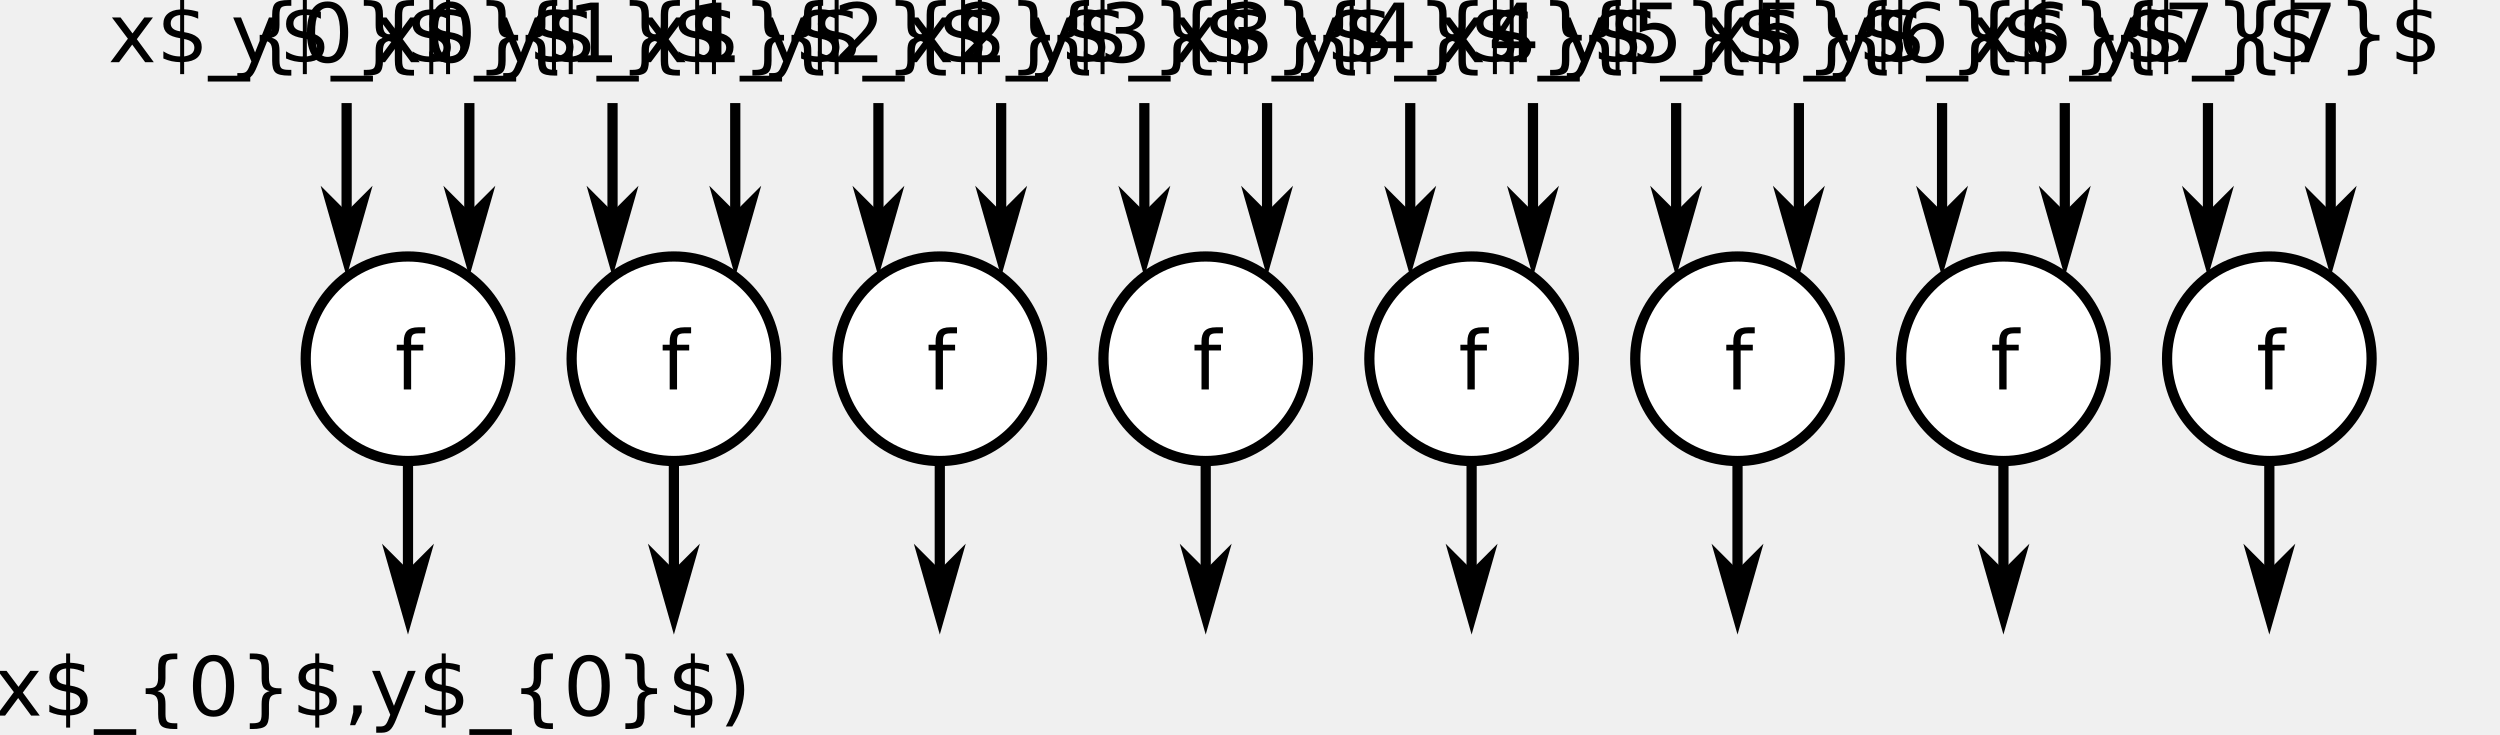
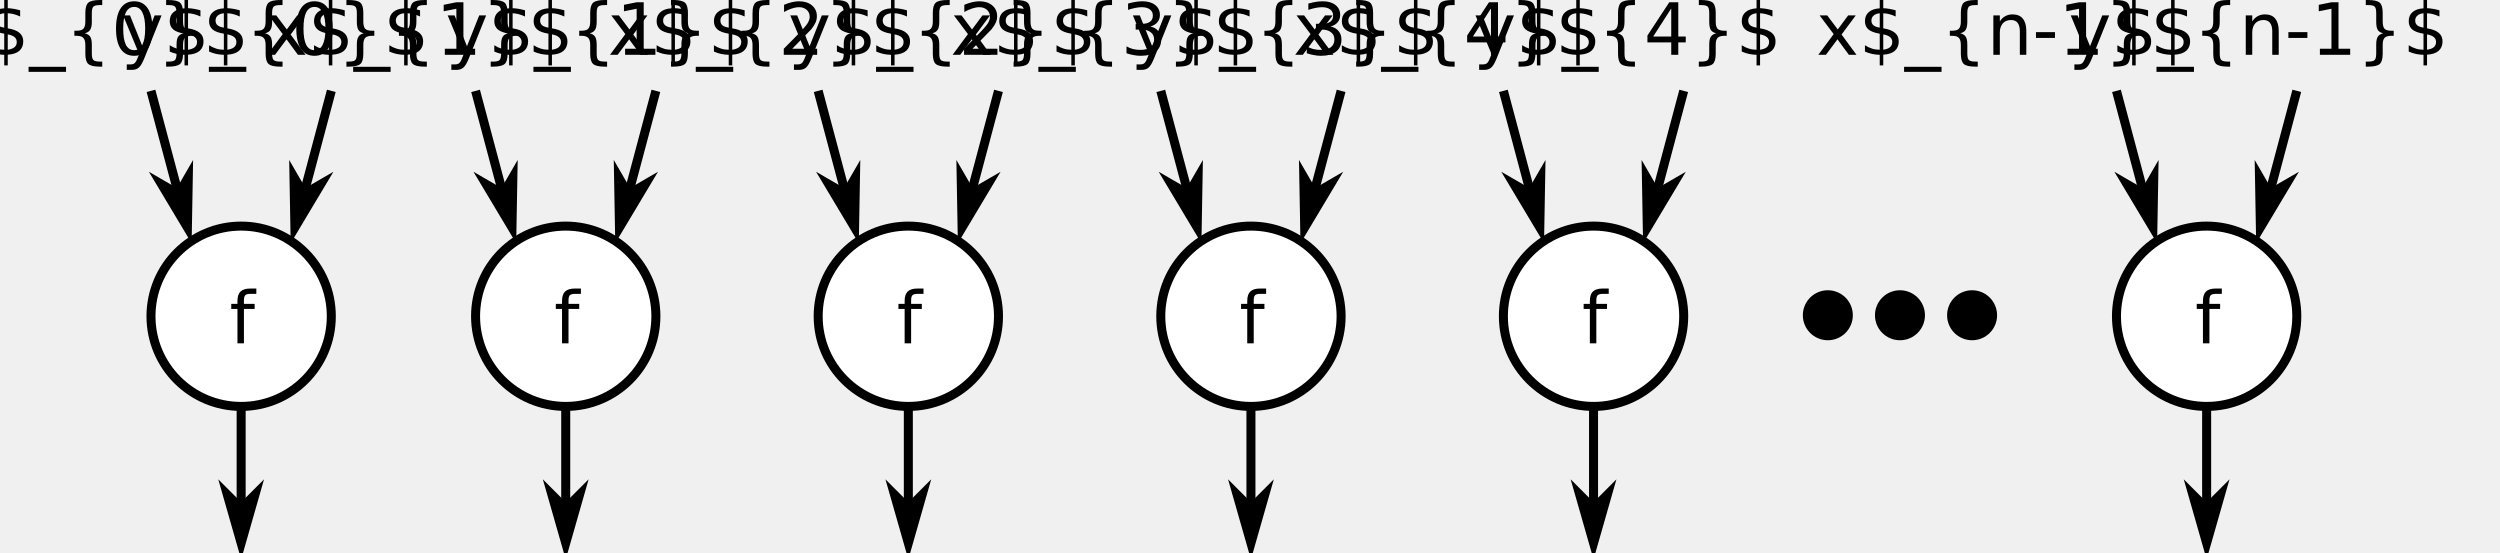
- <svg xmlns="http://www.w3.org/2000/svg" width="244.446" height="71.857" id="svg2" version="1.1">
+ <svg xmlns="http://www.w3.org/2000/svg" width="277.285" height="61.328" id="svg2" version="1.1">
  <defs id="defs4">
    <marker orient="auto" refY="0" refX="0" id="Arrow1Lend" style="overflow:visible">
      <path id="path3769" d="M 0,0 5,-5 -12.5,0 5,5 0,0 z" style="fill-rule:evenodd;stroke:#000000;stroke-width:1pt;marker-start:none" transform="matrix(-0.8,0,0,-0.8,-10,0)" />
    </marker>
    <marker orient="auto" refY="0" refX="0" id="Arrow1Mend" style="overflow:visible">
      <path id="path3775" d="M 0,0 5,-5 -12.5,0 5,5 0,0 z" style="fill-rule:evenodd;stroke:#000000;stroke-width:1pt;marker-start:none" transform="matrix(-0.4,0,0,-0.4,-4,0)" />
    </marker>
  </defs>
-   <g id="layer1" transform="translate(-39.10838,-211.0216)">
-     <path transform="translate(39,154.2875)" d="m 50,91.812 c 0,5.523 -4.477,10 -10,10 -5.523,0 -10,-4.477 -10,-10 0,-5.523 4.477,-10 10,-10 5.523,0 10,4.477 10,10 z" id="path5543" style="fill:#ffffff;fill-opacity:1;fill-rule:nonzero;stroke:#000000;stroke-width:1;stroke-miterlimit:4;stroke-opacity:1;stroke-dasharray:none" />
-     <text id="text5545" y="249.1" x="77.714" style="font-size:8px;font-style:normal;font-weight:normal;line-height:125%;letter-spacing:0px;word-spacing:0px;fill:#000000;fill-opacity:1;stroke:none;font-family:Bitstream Vera Sans" xml:space="preserve">
-       <tspan y="249.1" x="77.714" id="tspan5547">f</tspan>
+   <g id="layer1" transform="translate(-38.25313,-211.0216)">
+     <path transform="translate(25,154.2875)" d="m 50,91.812 c 0,5.523 -4.477,10 -10,10 -5.523,0 -10,-4.477 -10,-10 0,-5.523 4.477,-10 10,-10 5.523,0 10,4.477 10,10 z" id="path5543" style="fill:#ffffff;fill-opacity:1;fill-rule:nonzero;stroke:#000000;stroke-width:1;stroke-miterlimit:4;stroke-opacity:1;stroke-dasharray:none" />
+     <text id="text5545" y="249.1" x="63.714" style="font-size:8px;font-style:normal;font-weight:normal;line-height:125%;letter-spacing:0px;word-spacing:0px;fill:#000000;fill-opacity:1;stroke:none;font-family:Bitstream Vera Sans" xml:space="preserve">
+       <tspan y="249.1" x="63.714" id="tspan5547">f</tspan>
    </text>
-     <path id="path5549" d="m 73,221.1 0,15" style="fill:none;stroke:#000000;stroke-width:1;stroke-linecap:butt;stroke-linejoin:miter;stroke-miterlimit:4;stroke-opacity:1;stroke-dasharray:none;marker-end:url(#Arrow1Mend)" />
-     <path style="fill:none;stroke:#000000;stroke-width:1;stroke-linecap:butt;stroke-linejoin:miter;stroke-miterlimit:4;stroke-opacity:1;stroke-dasharray:none;marker-end:url(#Arrow1Mend)" d="m 79,256.1 0,15" id="path5551" />
-     <text xml:space="preserve" style="font-size:8px;font-style:normal;font-weight:normal;text-align:center;line-height:125%;letter-spacing:0px;word-spacing:0px;text-anchor:middle;fill:#000000;fill-opacity:1;stroke:none;font-family:Bitstream Vera Sans" x="73.124" y="217.1" id="text6166">
-       <tspan id="tspan6168" x="73.124" y="217.1">x$_{0}$</tspan>
+     <path id="path5549" d="m 55,221.1 4,15" style="fill:none;stroke:#000000;stroke-width:1;stroke-linecap:butt;stroke-linejoin:miter;stroke-miterlimit:4;stroke-opacity:1;stroke-dasharray:none;marker-end:url(#Arrow1Mend)" />
+     <path style="fill:none;stroke:#000000;stroke-width:1;stroke-linecap:butt;stroke-linejoin:miter;stroke-miterlimit:4;stroke-opacity:1;stroke-dasharray:none;marker-end:url(#Arrow1Mend)" d="m 65,256.1 0,15" id="path5551" />
+     <text xml:space="preserve" style="font-size:8px;font-style:normal;font-weight:normal;text-align:center;line-height:125%;letter-spacing:0px;word-spacing:0px;text-anchor:middle;fill:#000000;fill-opacity:1;stroke:none;font-family:Bitstream Vera Sans" x="55.124" y="217.1" id="text6166">
+       <tspan id="tspan6168" x="55.124" y="217.1">x$_{0}$</tspan>
    </text>
-     <path style="fill:#ffffff;fill-opacity:1;fill-rule:nonzero;stroke:#000000;stroke-width:1;stroke-miterlimit:4;stroke-opacity:1;stroke-dasharray:none" id="path6412" d="m 50,91.812 c 0,5.523 -4.477,10 -10,10 -5.523,0 -10,-4.477 -10,-10 0,-5.523 4.477,-10 10,-10 5.523,0 10,4.477 10,10 z" transform="translate(65,154.2875)" />
-     <text xml:space="preserve" style="font-size:8px;font-style:normal;font-weight:normal;line-height:125%;letter-spacing:0px;word-spacing:0px;fill:#000000;fill-opacity:1;stroke:none;font-family:Bitstream Vera Sans" x="103.714" y="249.1" id="text6414">
-       <tspan id="tspan6416" x="103.714" y="249.1">f</tspan>
+     <text id="text6422" y="217.1" x="91.124" style="font-size:8px;font-style:normal;font-weight:normal;text-align:center;line-height:125%;letter-spacing:0px;word-spacing:0px;text-anchor:middle;fill:#000000;fill-opacity:1;stroke:none;font-family:Bitstream Vera Sans" xml:space="preserve">
+       <tspan y="217.1" x="91.124" id="tspan6424">x$_{1}$</tspan>
    </text>
-     <path style="fill:none;stroke:#000000;stroke-width:1;stroke-linecap:butt;stroke-linejoin:miter;stroke-miterlimit:4;stroke-opacity:1;stroke-dasharray:none;marker-end:url(#Arrow1Mend)" d="m 99,221.1 0,15" id="path6418" />
-     <path id="path6420" d="m 105,256.1 0,15" style="fill:none;stroke:#000000;stroke-width:1;stroke-linecap:butt;stroke-linejoin:miter;stroke-miterlimit:4;stroke-opacity:1;stroke-dasharray:none;marker-end:url(#Arrow1Mend)" />
-     <text id="text6422" y="217.1" x="99.124" style="font-size:8px;font-style:normal;font-weight:normal;text-align:center;line-height:125%;letter-spacing:0px;word-spacing:0px;text-anchor:middle;fill:#000000;fill-opacity:1;stroke:none;font-family:Bitstream Vera Sans" xml:space="preserve">
-       <tspan y="217.1" x="99.124" id="tspan6424">x$_{1}$</tspan>
+     <text id="text6506" y="217.1" x="267.124" style="font-size:8px;font-style:normal;font-weight:normal;text-align:center;line-height:125%;letter-spacing:0px;word-spacing:0px;text-anchor:middle;fill:#000000;fill-opacity:1;stroke:none;font-family:Bitstream Vera Sans" xml:space="preserve">
+       <tspan y="217.1" x="267.124" id="tspan6508">x$_{n-1}$</tspan>
    </text>
-     <path style="fill:#ffffff;fill-opacity:1;fill-rule:nonzero;stroke:#000000;stroke-width:1;stroke-miterlimit:4;stroke-opacity:1;stroke-dasharray:none" id="path6426" d="m 50,91.812 c 0,5.523 -4.477,10 -10,10 -5.523,0 -10,-4.477 -10,-10 0,-5.523 4.477,-10 10,-10 5.523,0 10,4.477 10,10 z" transform="translate(91,154.2875)" />
-     <text xml:space="preserve" style="font-size:8px;font-style:normal;font-weight:normal;line-height:125%;letter-spacing:0px;word-spacing:0px;fill:#000000;fill-opacity:1;stroke:none;font-family:Bitstream Vera Sans" x="129.714" y="249.1" id="text6428">
-       <tspan id="tspan6430" x="129.714" y="249.1">f</tspan>
+     <path style="fill:none;stroke:#000000;stroke-width:1;stroke-linecap:butt;stroke-linejoin:miter;stroke-miterlimit:4;stroke-opacity:1;stroke-dasharray:none;marker-end:url(#Arrow1Mend)" d="m 75,221.1 -4,15" id="path6587" />
+     <text id="text6589" y="217.1" x="75.12" style="font-size:8px;font-style:normal;font-weight:normal;text-align:center;line-height:125%;letter-spacing:0px;word-spacing:0px;text-anchor:middle;fill:#000000;fill-opacity:1;stroke:none;font-family:Bitstream Vera Sans" xml:space="preserve">
+       <tspan y="217.1" x="75.12" id="tspan6591">y$_{0}$</tspan>
    </text>
-     <path style="fill:none;stroke:#000000;stroke-width:1;stroke-linecap:butt;stroke-linejoin:miter;stroke-miterlimit:4;stroke-opacity:1;stroke-dasharray:none;marker-end:url(#Arrow1Mend)" d="m 125,221.1 0,15" id="path6432" />
-     <path id="path6434" d="m 131,256.1 0,15" style="fill:none;stroke:#000000;stroke-width:1;stroke-linecap:butt;stroke-linejoin:miter;stroke-miterlimit:4;stroke-opacity:1;stroke-dasharray:none;marker-end:url(#Arrow1Mend)" />
-     <text id="text6436" y="217.1" x="125.124" style="font-size:8px;font-style:normal;font-weight:normal;text-align:center;line-height:125%;letter-spacing:0px;word-spacing:0px;text-anchor:middle;fill:#000000;fill-opacity:1;stroke:none;font-family:Bitstream Vera Sans" xml:space="preserve">
-       <tspan y="217.1" x="125.124" id="tspan6438">x$_{2}$</tspan>
-     </text>
-     <path transform="translate(117,154.2875)" d="m 50,91.812 c 0,5.523 -4.477,10 -10,10 -5.523,0 -10,-4.477 -10,-10 0,-5.523 4.477,-10 10,-10 5.523,0 10,4.477 10,10 z" id="path6440" style="fill:#ffffff;fill-opacity:1;fill-rule:nonzero;stroke:#000000;stroke-width:1;stroke-miterlimit:4;stroke-opacity:1;stroke-dasharray:none" />
-     <text id="text6442" y="249.1" x="155.714" style="font-size:8px;font-style:normal;font-weight:normal;line-height:125%;letter-spacing:0px;word-spacing:0px;fill:#000000;fill-opacity:1;stroke:none;font-family:Bitstream Vera Sans" xml:space="preserve">
-       <tspan y="249.1" x="155.714" id="tspan6444">f</tspan>
-     </text>
-     <path id="path6446" d="m 151,221.1 0,15" style="fill:none;stroke:#000000;stroke-width:1;stroke-linecap:butt;stroke-linejoin:miter;stroke-miterlimit:4;stroke-opacity:1;stroke-dasharray:none;marker-end:url(#Arrow1Mend)" />
-     <path style="fill:none;stroke:#000000;stroke-width:1;stroke-linecap:butt;stroke-linejoin:miter;stroke-miterlimit:4;stroke-opacity:1;stroke-dasharray:none;marker-end:url(#Arrow1Mend)" d="m 157,256.1 0,15" id="path6448" />
-     <text xml:space="preserve" style="font-size:8px;font-style:normal;font-weight:normal;text-align:center;line-height:125%;letter-spacing:0px;word-spacing:0px;text-anchor:middle;fill:#000000;fill-opacity:1;stroke:none;font-family:Bitstream Vera Sans" x="151.124" y="217.1" id="text6450">
-       <tspan id="tspan6452" x="151.124" y="217.1">x$_{3}$</tspan>
-     </text>
-     <path style="fill:#ffffff;fill-opacity:1;fill-rule:nonzero;stroke:#000000;stroke-width:1;stroke-miterlimit:4;stroke-opacity:1;stroke-dasharray:none" id="path6454" d="m 50,91.812 c 0,5.523 -4.477,10 -10,10 -5.523,0 -10,-4.477 -10,-10 0,-5.523 4.477,-10 10,-10 5.523,0 10,4.477 10,10 z" transform="translate(143,154.2875)" />
-     <text xml:space="preserve" style="font-size:8px;font-style:normal;font-weight:normal;line-height:125%;letter-spacing:0px;word-spacing:0px;fill:#000000;fill-opacity:1;stroke:none;font-family:Bitstream Vera Sans" x="181.714" y="249.1" id="text6456">
-       <tspan id="tspan6458" x="181.714" y="249.1">f</tspan>
-     </text>
-     <path style="fill:none;stroke:#000000;stroke-width:1;stroke-linecap:butt;stroke-linejoin:miter;stroke-miterlimit:4;stroke-opacity:1;stroke-dasharray:none;marker-end:url(#Arrow1Mend)" d="m 177,221.1 0,15" id="path6460" />
-     <path id="path6462" d="m 183,256.1 0,15" style="fill:none;stroke:#000000;stroke-width:1;stroke-linecap:butt;stroke-linejoin:miter;stroke-miterlimit:4;stroke-opacity:1;stroke-dasharray:none;marker-end:url(#Arrow1Mend)" />
-     <text id="text6464" y="217.1" x="177.124" style="font-size:8px;font-style:normal;font-weight:normal;text-align:center;line-height:125%;letter-spacing:0px;word-spacing:0px;text-anchor:middle;fill:#000000;fill-opacity:1;stroke:none;font-family:Bitstream Vera Sans" xml:space="preserve">
-       <tspan y="217.1" x="177.124" id="tspan6466">x$_{4}$</tspan>
-     </text>
-     <path transform="translate(169,154.2875)" d="m 50,91.812 c 0,5.523 -4.477,10 -10,10 -5.523,0 -10,-4.477 -10,-10 0,-5.523 4.477,-10 10,-10 5.523,0 10,4.477 10,10 z" id="path6468" style="fill:#ffffff;fill-opacity:1;fill-rule:nonzero;stroke:#000000;stroke-width:1;stroke-miterlimit:4;stroke-opacity:1;stroke-dasharray:none" />
-     <text id="text6470" y="249.1" x="207.714" style="font-size:8px;font-style:normal;font-weight:normal;line-height:125%;letter-spacing:0px;word-spacing:0px;fill:#000000;fill-opacity:1;stroke:none;font-family:Bitstream Vera Sans" xml:space="preserve">
-       <tspan y="249.1" x="207.714" id="tspan6472">f</tspan>
-     </text>
-     <path id="path6474" d="m 203,221.1 0,15" style="fill:none;stroke:#000000;stroke-width:1;stroke-linecap:butt;stroke-linejoin:miter;stroke-miterlimit:4;stroke-opacity:1;stroke-dasharray:none;marker-end:url(#Arrow1Mend)" />
-     <path style="fill:none;stroke:#000000;stroke-width:1;stroke-linecap:butt;stroke-linejoin:miter;stroke-miterlimit:4;stroke-opacity:1;stroke-dasharray:none;marker-end:url(#Arrow1Mend)" d="m 209,256.1 0,15" id="path6476" />
-     <text xml:space="preserve" style="font-size:8px;font-style:normal;font-weight:normal;text-align:center;line-height:125%;letter-spacing:0px;word-spacing:0px;text-anchor:middle;fill:#000000;fill-opacity:1;stroke:none;font-family:Bitstream Vera Sans" x="203.124" y="217.1" id="text6478">
-       <tspan id="tspan6480" x="203.124" y="217.1">x$_{5}$</tspan>
-     </text>
-     <path transform="translate(195,154.2875)" d="m 50,91.812 c 0,5.523 -4.477,10 -10,10 -5.523,0 -10,-4.477 -10,-10 0,-5.523 4.477,-10 10,-10 5.523,0 10,4.477 10,10 z" id="path6482" style="fill:#ffffff;fill-opacity:1;fill-rule:nonzero;stroke:#000000;stroke-width:1;stroke-miterlimit:4;stroke-opacity:1;stroke-dasharray:none" />
-     <text id="text6484" y="249.1" x="233.714" style="font-size:8px;font-style:normal;font-weight:normal;line-height:125%;letter-spacing:0px;word-spacing:0px;fill:#000000;fill-opacity:1;stroke:none;font-family:Bitstream Vera Sans" xml:space="preserve">
-       <tspan y="249.1" x="233.714" id="tspan6486">f</tspan>
-     </text>
-     <path id="path6488" d="m 229,221.1 0,15" style="fill:none;stroke:#000000;stroke-width:1;stroke-linecap:butt;stroke-linejoin:miter;stroke-miterlimit:4;stroke-opacity:1;stroke-dasharray:none;marker-end:url(#Arrow1Mend)" />
-     <path style="fill:none;stroke:#000000;stroke-width:1;stroke-linecap:butt;stroke-linejoin:miter;stroke-miterlimit:4;stroke-opacity:1;stroke-dasharray:none;marker-end:url(#Arrow1Mend)" d="m 235,256.1 0,15" id="path6490" />
-     <text xml:space="preserve" style="font-size:8px;font-style:normal;font-weight:normal;text-align:center;line-height:125%;letter-spacing:0px;word-spacing:0px;text-anchor:middle;fill:#000000;fill-opacity:1;stroke:none;font-family:Bitstream Vera Sans" x="229.124" y="217.1" id="text6492">
-       <tspan id="tspan6494" x="229.124" y="217.1">x$_{6}$</tspan>
-     </text>
-     <path style="fill:#ffffff;fill-opacity:1;fill-rule:nonzero;stroke:#000000;stroke-width:1;stroke-miterlimit:4;stroke-opacity:1;stroke-dasharray:none" id="path6496" d="m 50,91.812 c 0,5.523 -4.477,10 -10,10 -5.523,0 -10,-4.477 -10,-10 0,-5.523 4.477,-10 10,-10 5.523,0 10,4.477 10,10 z" transform="translate(221,154.2875)" />
-     <text xml:space="preserve" style="font-size:8px;font-style:normal;font-weight:normal;line-height:125%;letter-spacing:0px;word-spacing:0px;fill:#000000;fill-opacity:1;stroke:none;font-family:Bitstream Vera Sans" x="259.714" y="249.1" id="text6498">
-       <tspan id="tspan6500" x="259.714" y="249.1">f</tspan>
-     </text>
-     <path style="fill:none;stroke:#000000;stroke-width:1;stroke-linecap:butt;stroke-linejoin:miter;stroke-miterlimit:4;stroke-opacity:1;stroke-dasharray:none;marker-end:url(#Arrow1Mend)" d="m 255,221.1 0,15" id="path6502" />
-     <path id="path6504" d="m 261,256.1 0,15" style="fill:none;stroke:#000000;stroke-width:1;stroke-linecap:butt;stroke-linejoin:miter;stroke-miterlimit:4;stroke-opacity:1;stroke-dasharray:none;marker-end:url(#Arrow1Mend)" />
-     <text id="text6506" y="217.1" x="255.124" style="font-size:8px;font-style:normal;font-weight:normal;text-align:center;line-height:125%;letter-spacing:0px;word-spacing:0px;text-anchor:middle;fill:#000000;fill-opacity:1;stroke:none;font-family:Bitstream Vera Sans" xml:space="preserve">
-       <tspan y="217.1" x="255.124" id="tspan6508">x$_{7}$</tspan>
-     </text>
-     <path style="fill:none;stroke:#000000;stroke-width:1;stroke-linecap:butt;stroke-linejoin:miter;stroke-miterlimit:4;stroke-opacity:1;stroke-dasharray:none;marker-end:url(#Arrow1Mend)" d="m 85,221.1 0,15" id="path6587" />
-     <text id="text6589" y="217.1" x="85.12" style="font-size:8px;font-style:normal;font-weight:normal;text-align:center;line-height:125%;letter-spacing:0px;word-spacing:0px;text-anchor:middle;fill:#000000;fill-opacity:1;stroke:none;font-family:Bitstream Vera Sans" xml:space="preserve">
-       <tspan y="217.1" x="85.12" id="tspan6591">y$_{0}$</tspan>
-     </text>
-     <path id="path6593" d="m 111,221.1 0,15" style="fill:none;stroke:#000000;stroke-width:1;stroke-linecap:butt;stroke-linejoin:miter;stroke-miterlimit:4;stroke-opacity:1;stroke-dasharray:none;marker-end:url(#Arrow1Mend)" />
    <text xml:space="preserve" style="font-size:8px;font-style:normal;font-weight:normal;text-align:center;line-height:125%;letter-spacing:0px;word-spacing:0px;text-anchor:middle;fill:#000000;fill-opacity:1;stroke:none;font-family:Bitstream Vera Sans" x="111.12" y="217.1" id="text6595">
      <tspan id="tspan6597" x="111.12" y="217.1">y$_{1}$</tspan>
    </text>
-     <path id="path6599" d="m 137,221.1 0,15" style="fill:none;stroke:#000000;stroke-width:1;stroke-linecap:butt;stroke-linejoin:miter;stroke-miterlimit:4;stroke-opacity:1;stroke-dasharray:none;marker-end:url(#Arrow1Mend)" />
-     <text xml:space="preserve" style="font-size:8px;font-style:normal;font-weight:normal;text-align:center;line-height:125%;letter-spacing:0px;word-spacing:0px;text-anchor:middle;fill:#000000;fill-opacity:1;stroke:none;font-family:Bitstream Vera Sans" x="137.12" y="217.1" id="text6601">
-       <tspan id="tspan6603" x="137.12" y="217.1">y$_{2}$</tspan>
+     <text xml:space="preserve" style="font-size:8px;font-style:normal;font-weight:normal;text-align:center;line-height:125%;letter-spacing:0px;word-spacing:0px;text-anchor:middle;fill:#000000;fill-opacity:1;stroke:none;font-family:Bitstream Vera Sans" x="295.12" y="217.1" id="text6631">
+       <tspan id="tspan6633" x="295.12" y="217.1">y$_{n-1}$</tspan>
    </text>
-     <path style="fill:none;stroke:#000000;stroke-width:1;stroke-linecap:butt;stroke-linejoin:miter;stroke-miterlimit:4;stroke-opacity:1;stroke-dasharray:none;marker-end:url(#Arrow1Mend)" d="m 163,221.1 0,15" id="path6605" />
-     <text id="text6607" y="217.1" x="163.12" style="font-size:8px;font-style:normal;font-weight:normal;text-align:center;line-height:125%;letter-spacing:0px;word-spacing:0px;text-anchor:middle;fill:#000000;fill-opacity:1;stroke:none;font-family:Bitstream Vera Sans" xml:space="preserve">
-       <tspan y="217.1" x="163.12" id="tspan6609">y$_{3}$</tspan>
+     <path style="fill:#ffffff;fill-opacity:1;fill-rule:nonzero;stroke:#000000;stroke-width:1;stroke-miterlimit:4;stroke-opacity:1;stroke-dasharray:none" id="path3069" d="m 50,91.812 c 0,5.523 -4.477,10 -10,10 -5.523,0 -10,-4.477 -10,-10 0,-5.523 4.477,-10 10,-10 5.523,0 10,4.477 10,10 z" transform="translate(61,154.2875)" />
+     <text xml:space="preserve" style="font-size:8px;font-style:normal;font-weight:normal;line-height:125%;letter-spacing:0px;word-spacing:0px;fill:#000000;fill-opacity:1;stroke:none;font-family:Bitstream Vera Sans" x="99.714" y="249.1" id="text3071">
+       <tspan id="tspan3073" x="99.714" y="249.1">f</tspan>
    </text>
-     <path id="path6611" d="m 189,221.1 0,15" style="fill:none;stroke:#000000;stroke-width:1;stroke-linecap:butt;stroke-linejoin:miter;stroke-miterlimit:4;stroke-opacity:1;stroke-dasharray:none;marker-end:url(#Arrow1Mend)" />
-     <text xml:space="preserve" style="font-size:8px;font-style:normal;font-weight:normal;text-align:center;line-height:125%;letter-spacing:0px;word-spacing:0px;text-anchor:middle;fill:#000000;fill-opacity:1;stroke:none;font-family:Bitstream Vera Sans" x="189.12" y="217.1" id="text6613">
-       <tspan id="tspan6615" x="189.12" y="217.1">y$_{4}$</tspan>
+     <path style="fill:none;stroke:#000000;stroke-width:1;stroke-linecap:butt;stroke-linejoin:miter;stroke-miterlimit:4;stroke-opacity:1;stroke-dasharray:none;marker-end:url(#Arrow1Mend)" d="m 91,221.1 4,15" id="path3075" />
+     <path id="path3077" d="m 101,256.1 0,15" style="fill:none;stroke:#000000;stroke-width:1;stroke-linecap:butt;stroke-linejoin:miter;stroke-miterlimit:4;stroke-opacity:1;stroke-dasharray:none;marker-end:url(#Arrow1Mend)" />
+     <path id="path3079" d="m 111,221.1 -4,15" style="fill:none;stroke:#000000;stroke-width:1;stroke-linecap:butt;stroke-linejoin:miter;stroke-miterlimit:4;stroke-opacity:1;stroke-dasharray:none;marker-end:url(#Arrow1Mend)" />
+     <path style="fill:#ffffff;fill-opacity:1;fill-rule:nonzero;stroke:#000000;stroke-width:1;stroke-miterlimit:4;stroke-opacity:1;stroke-dasharray:none" id="path3117" d="m 50,91.812 c 0,5.523 -4.477,10 -10,10 -5.523,0 -10,-4.477 -10,-10 0,-5.523 4.477,-10 10,-10 5.523,0 10,4.477 10,10 z" transform="translate(243,154.2875)" />
+     <text xml:space="preserve" style="font-size:8px;font-style:normal;font-weight:normal;line-height:125%;letter-spacing:0px;word-spacing:0px;fill:#000000;fill-opacity:1;stroke:none;font-family:Bitstream Vera Sans" x="281.714" y="249.1" id="text3119">
+       <tspan id="tspan3121" x="281.714" y="249.1">f</tspan>
    </text>
-     <path style="fill:none;stroke:#000000;stroke-width:1;stroke-linecap:butt;stroke-linejoin:miter;stroke-miterlimit:4;stroke-opacity:1;stroke-dasharray:none;marker-end:url(#Arrow1Mend)" d="m 215,221.1 0,15" id="path6617" />
-     <text id="text6619" y="217.1" x="215.12" style="font-size:8px;font-style:normal;font-weight:normal;text-align:center;line-height:125%;letter-spacing:0px;word-spacing:0px;text-anchor:middle;fill:#000000;fill-opacity:1;stroke:none;font-family:Bitstream Vera Sans" xml:space="preserve">
-       <tspan y="217.1" x="215.12" id="tspan6621">y$_{5}$</tspan>
+     <path style="fill:none;stroke:#000000;stroke-width:1;stroke-linecap:butt;stroke-linejoin:miter;stroke-miterlimit:4;stroke-opacity:1;stroke-dasharray:none;marker-end:url(#Arrow1Mend)" d="m 273,221.1 4,15" id="path3123" />
+     <path id="path3125" d="m 283,256.1 0,15" style="fill:none;stroke:#000000;stroke-width:1;stroke-linecap:butt;stroke-linejoin:miter;stroke-miterlimit:4;stroke-opacity:1;stroke-dasharray:none;marker-end:url(#Arrow1Mend)" />
+     <path id="path3127" d="m 293,221.1 -4,15" style="fill:none;stroke:#000000;stroke-width:1;stroke-linecap:butt;stroke-linejoin:miter;stroke-miterlimit:4;stroke-opacity:1;stroke-dasharray:none;marker-end:url(#Arrow1Mend)" />
+     <text xml:space="preserve" style="font-size:8px;font-style:normal;font-weight:normal;text-align:center;line-height:125%;letter-spacing:0px;word-spacing:0px;text-anchor:middle;fill:#000000;fill-opacity:1;stroke:none;font-family:Bitstream Vera Sans" x="129.124" y="217.1" id="text3129">
+       <tspan id="tspan3131" x="129.124" y="217.1">x$_{2}$</tspan>
    </text>
-     <path style="fill:none;stroke:#000000;stroke-width:1;stroke-linecap:butt;stroke-linejoin:miter;stroke-miterlimit:4;stroke-opacity:1;stroke-dasharray:none;marker-end:url(#Arrow1Mend)" d="m 241,221.1 0,15" id="path6623" />
-     <text id="text6625" y="217.1" x="241.12" style="font-size:8px;font-style:normal;font-weight:normal;text-align:center;line-height:125%;letter-spacing:0px;word-spacing:0px;text-anchor:middle;fill:#000000;fill-opacity:1;stroke:none;font-family:Bitstream Vera Sans" xml:space="preserve">
-       <tspan y="217.1" x="241.12" id="tspan6627">y$_{6}$</tspan>
+     <text id="text3133" y="217.1" x="149.12" style="font-size:8px;font-style:normal;font-weight:normal;text-align:center;line-height:125%;letter-spacing:0px;word-spacing:0px;text-anchor:middle;fill:#000000;fill-opacity:1;stroke:none;font-family:Bitstream Vera Sans" xml:space="preserve">
+       <tspan y="217.1" x="149.12" id="tspan3135">y$_{2}$</tspan>
    </text>
-     <path id="path6629" d="m 267,221.1 0,15" style="fill:none;stroke:#000000;stroke-width:1;stroke-linecap:butt;stroke-linejoin:miter;stroke-miterlimit:4;stroke-opacity:1;stroke-dasharray:none;marker-end:url(#Arrow1Mend)" />
-     <text xml:space="preserve" style="font-size:8px;font-style:normal;font-weight:normal;text-align:center;line-height:125%;letter-spacing:0px;word-spacing:0px;text-anchor:middle;fill:#000000;fill-opacity:1;stroke:none;font-family:Bitstream Vera Sans" x="267.12" y="217.1" id="text6631">
-       <tspan id="tspan6633" x="267.12" y="217.1">y$_{7}$</tspan>
+     <path transform="translate(99,154.2875)" d="m 50,91.812 c 0,5.523 -4.477,10 -10,10 -5.523,0 -10,-4.477 -10,-10 0,-5.523 4.477,-10 10,-10 5.523,0 10,4.477 10,10 z" id="path3137" style="fill:#ffffff;fill-opacity:1;fill-rule:nonzero;stroke:#000000;stroke-width:1;stroke-miterlimit:4;stroke-opacity:1;stroke-dasharray:none" />
+     <text id="text3139" y="249.1" x="137.714" style="font-size:8px;font-style:normal;font-weight:normal;line-height:125%;letter-spacing:0px;word-spacing:0px;fill:#000000;fill-opacity:1;stroke:none;font-family:Bitstream Vera Sans" xml:space="preserve">
+       <tspan y="249.1" x="137.714" id="tspan3141">f</tspan>
    </text>
-     <text id="text7176" y="280.992" x="78.933" style="font-size:8px;font-style:normal;font-weight:normal;text-align:center;line-height:125%;letter-spacing:0px;word-spacing:0px;text-anchor:middle;fill:#000000;fill-opacity:1;stroke:none;font-family:Bitstream Vera Sans" xml:space="preserve">
-       <tspan y="280.992" x="78.933" id="tspan7178">f(x$_{0}$,y$_{0}$)</tspan>
+     <path id="path3143" d="m 129,221.1 4,15" style="fill:none;stroke:#000000;stroke-width:1;stroke-linecap:butt;stroke-linejoin:miter;stroke-miterlimit:4;stroke-opacity:1;stroke-dasharray:none;marker-end:url(#Arrow1Mend)" />
+     <path style="fill:none;stroke:#000000;stroke-width:1;stroke-linecap:butt;stroke-linejoin:miter;stroke-miterlimit:4;stroke-opacity:1;stroke-dasharray:none;marker-end:url(#Arrow1Mend)" d="m 139,256.1 0,15" id="path3145" />
+     <path style="fill:none;stroke:#000000;stroke-width:1;stroke-linecap:butt;stroke-linejoin:miter;stroke-miterlimit:4;stroke-opacity:1;stroke-dasharray:none;marker-end:url(#Arrow1Mend)" d="m 149,221.1 -4,15" id="path3147" />
+     <text id="text3149" y="217.1" x="167.124" style="font-size:8px;font-style:normal;font-weight:normal;text-align:center;line-height:125%;letter-spacing:0px;word-spacing:0px;text-anchor:middle;fill:#000000;fill-opacity:1;stroke:none;font-family:Bitstream Vera Sans" xml:space="preserve">
+       <tspan y="217.1" x="167.124" id="tspan3151">x$_{3}$</tspan>
    </text>
+     <text xml:space="preserve" style="font-size:8px;font-style:normal;font-weight:normal;text-align:center;line-height:125%;letter-spacing:0px;word-spacing:0px;text-anchor:middle;fill:#000000;fill-opacity:1;stroke:none;font-family:Bitstream Vera Sans" x="187.12" y="217.1" id="text3153">
+       <tspan id="tspan3155" x="187.12" y="217.1">y$_{3}$</tspan>
+     </text>
+     <path style="fill:#ffffff;fill-opacity:1;fill-rule:nonzero;stroke:#000000;stroke-width:1;stroke-miterlimit:4;stroke-opacity:1;stroke-dasharray:none" id="path3157" d="m 50,91.812 c 0,5.523 -4.477,10 -10,10 -5.523,0 -10,-4.477 -10,-10 0,-5.523 4.477,-10 10,-10 5.523,0 10,4.477 10,10 z" transform="translate(137,154.2875)" />
+     <text xml:space="preserve" style="font-size:8px;font-style:normal;font-weight:normal;line-height:125%;letter-spacing:0px;word-spacing:0px;fill:#000000;fill-opacity:1;stroke:none;font-family:Bitstream Vera Sans" x="175.714" y="249.1" id="text3159">
+       <tspan id="tspan3161" x="175.714" y="249.1">f</tspan>
+     </text>
+     <path style="fill:none;stroke:#000000;stroke-width:1;stroke-linecap:butt;stroke-linejoin:miter;stroke-miterlimit:4;stroke-opacity:1;stroke-dasharray:none;marker-end:url(#Arrow1Mend)" d="m 167,221.1 4,15" id="path3163" />
+     <path id="path3165" d="m 177,256.1 0,15" style="fill:none;stroke:#000000;stroke-width:1;stroke-linecap:butt;stroke-linejoin:miter;stroke-miterlimit:4;stroke-opacity:1;stroke-dasharray:none;marker-end:url(#Arrow1Mend)" />
+     <path id="path3167" d="m 187,221.1 -4,15" style="fill:none;stroke:#000000;stroke-width:1;stroke-linecap:butt;stroke-linejoin:miter;stroke-miterlimit:4;stroke-opacity:1;stroke-dasharray:none;marker-end:url(#Arrow1Mend)" />
+     <path style="fill:#000000;fill-opacity:1;fill-rule:nonzero;stroke:#000000;stroke-width:1;stroke-miterlimit:4;stroke-opacity:1;stroke-dasharray:none" id="path3169" d="m 164.15,32.966 c 0,1.255 -1.018,2.273 -2.273,2.273 -1.255,0 -2.273,-1.018 -2.273,-2.273 0,-1.255 1.018,-2.273 2.273,-2.273 1.255,0 2.273,1.018 2.273,2.273 z" transform="translate(79.10838,213.0216)" />
+     <path transform="translate(87.10838,213.0216)" d="m 164.15,32.966 c 0,1.255 -1.018,2.273 -2.273,2.273 -1.255,0 -2.273,-1.018 -2.273,-2.273 0,-1.255 1.018,-2.273 2.273,-2.273 1.255,0 2.273,1.018 2.273,2.273 z" id="path3171" style="fill:#000000;fill-opacity:1;fill-rule:nonzero;stroke:#000000;stroke-width:1;stroke-miterlimit:4;stroke-opacity:1;stroke-dasharray:none" />
+     <path style="fill:#000000;fill-opacity:1;fill-rule:nonzero;stroke:#000000;stroke-width:1;stroke-miterlimit:4;stroke-opacity:1;stroke-dasharray:none" id="path3173" d="m 164.15,32.966 c 0,1.255 -1.018,2.273 -2.273,2.273 -1.255,0 -2.273,-1.018 -2.273,-2.273 0,-1.255 1.018,-2.273 2.273,-2.273 1.255,0 2.273,1.018 2.273,2.273 z" transform="translate(95.10838,213.0216)" />
+     <text xml:space="preserve" style="font-size:8px;font-style:normal;font-weight:normal;text-align:center;line-height:125%;letter-spacing:0px;word-spacing:0px;text-anchor:middle;fill:#000000;fill-opacity:1;stroke:none;font-family:Bitstream Vera Sans" x="205.124" y="217.1" id="text3175">
+       <tspan id="tspan3177" x="205.124" y="217.1">x$_{4}$</tspan>
+     </text>
+     <text id="text3179" y="217.1" x="225.12" style="font-size:8px;font-style:normal;font-weight:normal;text-align:center;line-height:125%;letter-spacing:0px;word-spacing:0px;text-anchor:middle;fill:#000000;fill-opacity:1;stroke:none;font-family:Bitstream Vera Sans" xml:space="preserve">
+       <tspan y="217.1" x="225.12" id="tspan3181">y$_{4}$</tspan>
+     </text>
+     <path transform="translate(175,154.2875)" d="m 50,91.812 c 0,5.523 -4.477,10 -10,10 -5.523,0 -10,-4.477 -10,-10 0,-5.523 4.477,-10 10,-10 5.523,0 10,4.477 10,10 z" id="path3183" style="fill:#ffffff;fill-opacity:1;fill-rule:nonzero;stroke:#000000;stroke-width:1;stroke-miterlimit:4;stroke-opacity:1;stroke-dasharray:none" />
+     <text id="text3185" y="249.1" x="213.714" style="font-size:8px;font-style:normal;font-weight:normal;line-height:125%;letter-spacing:0px;word-spacing:0px;fill:#000000;fill-opacity:1;stroke:none;font-family:Bitstream Vera Sans" xml:space="preserve">
+       <tspan y="249.1" x="213.714" id="tspan3187">f</tspan>
+     </text>
+     <path id="path3189" d="m 205,221.1 4,15" style="fill:none;stroke:#000000;stroke-width:1;stroke-linecap:butt;stroke-linejoin:miter;stroke-miterlimit:4;stroke-opacity:1;stroke-dasharray:none;marker-end:url(#Arrow1Mend)" />
+     <path style="fill:none;stroke:#000000;stroke-width:1;stroke-linecap:butt;stroke-linejoin:miter;stroke-miterlimit:4;stroke-opacity:1;stroke-dasharray:none;marker-end:url(#Arrow1Mend)" d="m 215,256.1 0,15" id="path3191" />
+     <path style="fill:none;stroke:#000000;stroke-width:1;stroke-linecap:butt;stroke-linejoin:miter;stroke-miterlimit:4;stroke-opacity:1;stroke-dasharray:none;marker-end:url(#Arrow1Mend)" d="m 225,221.1 -4,15" id="path3193" />
  </g>
</svg>
